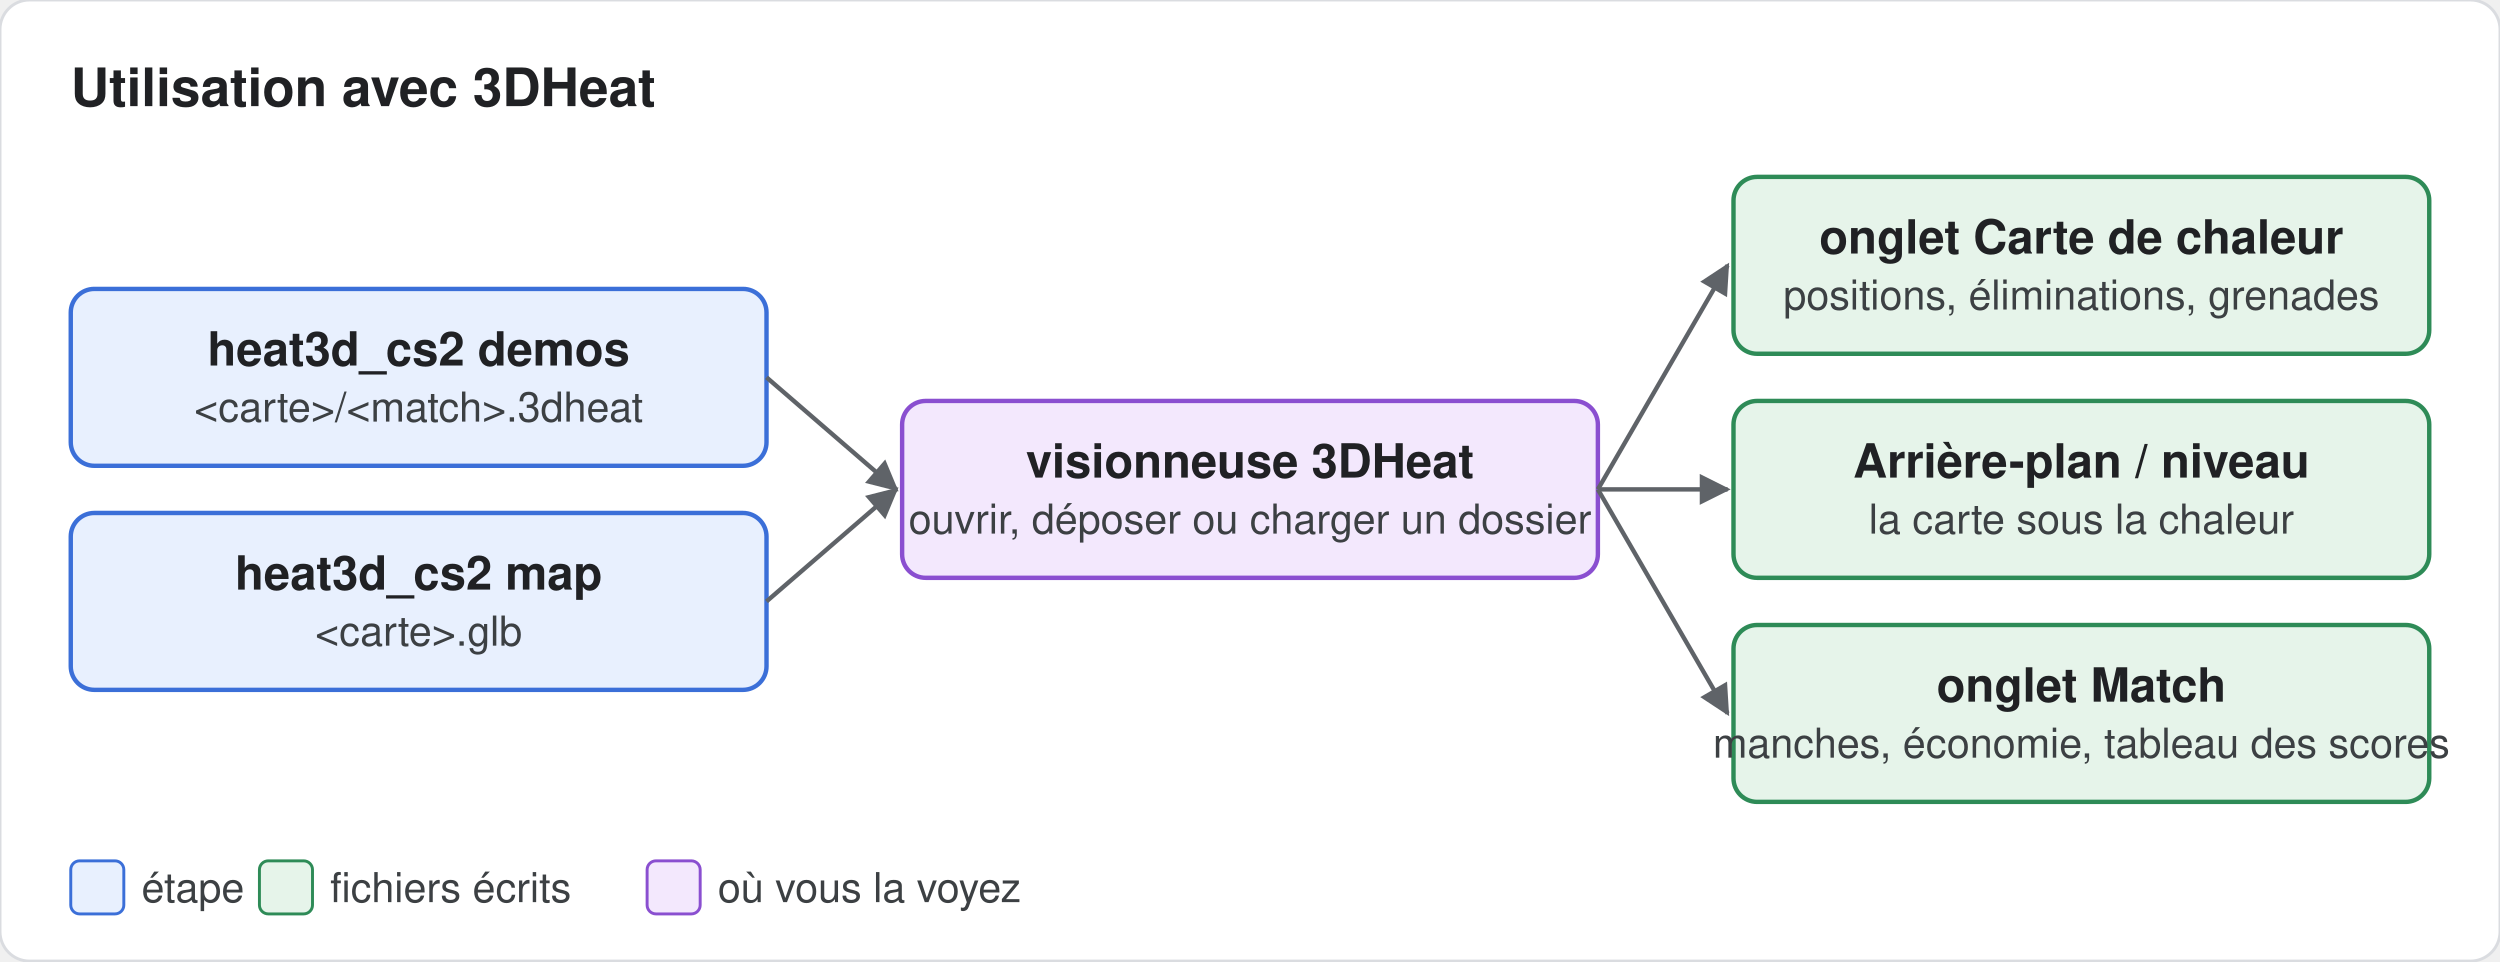
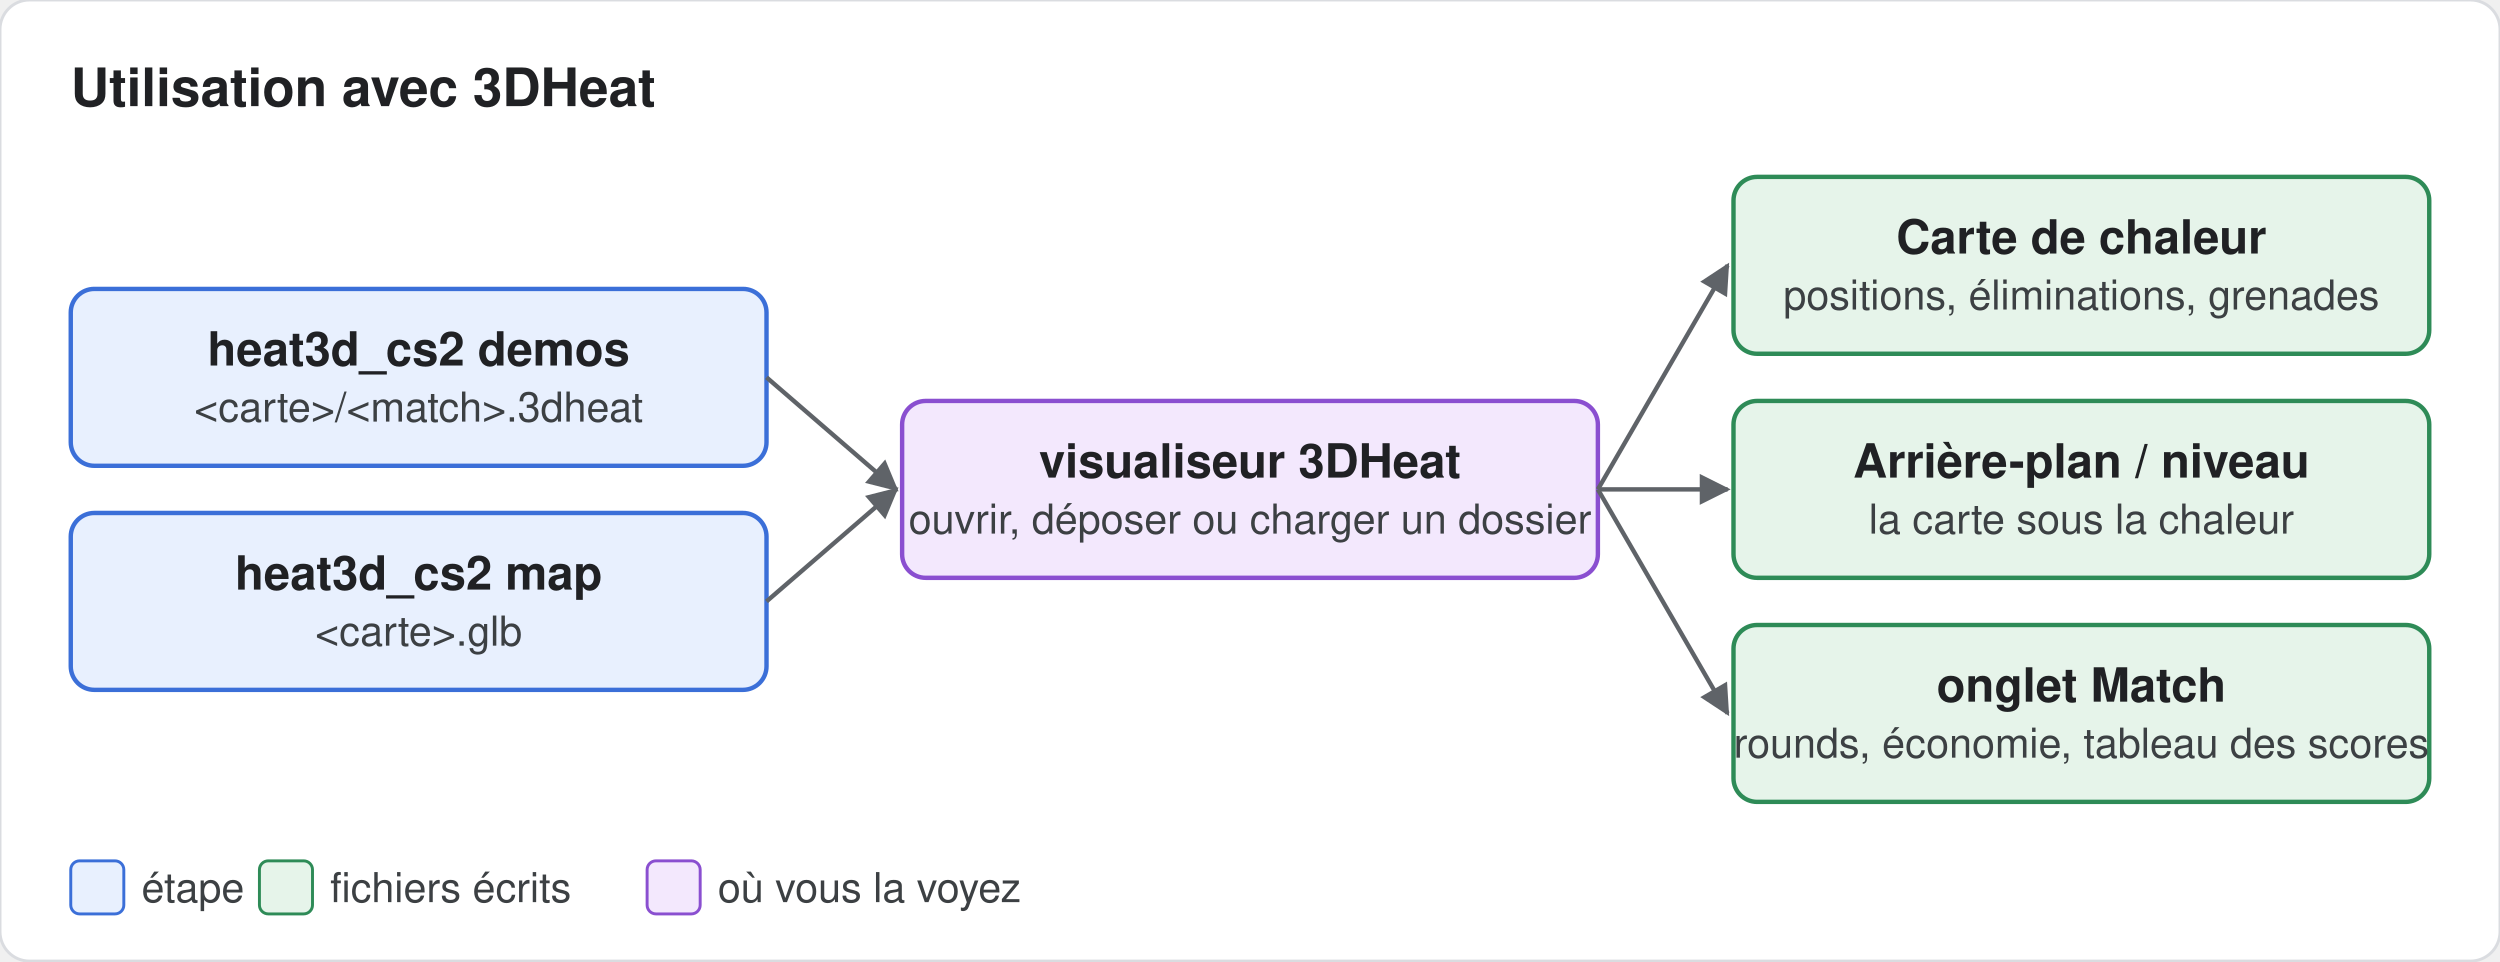
<svg xmlns="http://www.w3.org/2000/svg" width="848" height="326" viewBox="0 0 848 326" font-family="Segoe UI,Helvetica,Arial,sans-serif" role="img" aria-label="Using it with 3DHeat">
  <defs>
    <marker id="a" viewBox="0 0 10 10" refX="9" refY="5" markerWidth="7" markerHeight="7" orient="auto">
      <path d="M0,0 L10,5 L0,10 z" fill="#5f6368" />
    </marker>
  </defs>
  <rect width="848" height="326" rx="10" fill="#ffffff" stroke="#dadce0" />
  <text x="24" y="36" font-size="18" font-weight="600" fill="#202124">Utilisation avec 3DHeat</text>
  <rect x="24" y="98.0" width="236" height="60" rx="8" fill="#e8f0fe" stroke="#3b6fd8" stroke-width="1.5" />
  <text x="142.0" y="124.0" text-anchor="middle" font-weight="600" font-size="16" fill="#202124">heat3d_cs2 demos</text>
  <text x="142.0" y="143.0" text-anchor="middle" font-size="14" fill="#3c4043">&lt;carte&gt;/&lt;match&gt;.3dheat</text>
  <rect x="24" y="174.0" width="236" height="60" rx="8" fill="#e8f0fe" stroke="#3b6fd8" stroke-width="1.5" />
  <text x="142.0" y="200.0" text-anchor="middle" font-weight="600" font-size="16" fill="#202124">heat3d_cs2 map</text>
  <text x="142.0" y="219.0" text-anchor="middle" font-size="14" fill="#3c4043">&lt;carte&gt;.glb</text>
  <rect x="306" y="136.0" width="236" height="60" rx="8" fill="#f3e8fd" stroke="#8a4fd0" stroke-width="1.5" />
-   <text x="424.0" y="162.0" text-anchor="middle" font-weight="600" font-size="16" fill="#202124">visionneuse 3DHeat</text>
+   <text x="424.0" y="162.0" text-anchor="middle" font-weight="600" font-size="16" fill="#202124">visualiseur 3DHeat</text>
  <text x="424.0" y="181.0" text-anchor="middle" font-size="14" fill="#3c4043">ouvrir, déposer ou charger un dossier</text>
  <rect x="588" y="60.0" width="236" height="60" rx="8" fill="#e6f4ea" stroke="#2e8b57" stroke-width="1.5" />
-   <text x="706.0" y="86.0" text-anchor="middle" font-weight="600" font-size="16" fill="#202124">onglet Carte de chaleur</text>
+   <text x="706.0" y="86.0" text-anchor="middle" font-weight="600" font-size="16" fill="#202124">Carte de chaleur</text>
  <text x="706.0" y="105.0" text-anchor="middle" font-size="14" fill="#3c4043">positions, éliminations, grenades</text>
  <rect x="588" y="136.0" width="236" height="60" rx="8" fill="#e6f4ea" stroke="#2e8b57" stroke-width="1.5" />
  <text x="706.0" y="162.0" text-anchor="middle" font-weight="600" font-size="16" fill="#202124">Arrière-plan / niveau</text>
  <text x="706.0" y="181.0" text-anchor="middle" font-size="14" fill="#3c4043">la carte sous la chaleur</text>
  <rect x="588" y="212.0" width="236" height="60" rx="8" fill="#e6f4ea" stroke="#2e8b57" stroke-width="1.5" />
  <text x="706.0" y="238.0" text-anchor="middle" font-weight="600" font-size="16" fill="#202124">onglet Match</text>
-   <text x="706.0" y="257.0" text-anchor="middle" font-size="14" fill="#3c4043">manches, économie, tableau des scores</text>
+   <text x="706.0" y="257.0" text-anchor="middle" font-size="14" fill="#3c4043">rounds, économie, tableau des scores</text>
  <line x1="260" y1="128.0" x2="304" y2="166.0" stroke="#5f6368" stroke-width="1.5" marker-end="url(#a)" />
  <line x1="260" y1="204.0" x2="304" y2="166.0" stroke="#5f6368" stroke-width="1.5" marker-end="url(#a)" />
  <line x1="542" y1="166.0" x2="586" y2="90.0" stroke="#5f6368" stroke-width="1.5" marker-end="url(#a)" />
  <line x1="542" y1="166.0" x2="586" y2="166.0" stroke="#5f6368" stroke-width="1.5" marker-end="url(#a)" />
  <line x1="542" y1="166.0" x2="586" y2="242.0" stroke="#5f6368" stroke-width="1.5" marker-end="url(#a)" />
  <rect x="24" y="292" width="18" height="18" rx="3" fill="#e8f0fe" stroke="#3b6fd8" />
  <text x="48" y="306" font-size="14" fill="#3c4043">étape</text>
  <rect x="88.0" y="292" width="18" height="18" rx="3" fill="#e6f4ea" stroke="#2e8b57" />
  <text x="112.0" y="306" font-size="14" fill="#3c4043">fichiers écrits</text>
  <rect x="219.5" y="292" width="18" height="18" rx="3" fill="#f3e8fd" stroke="#8a4fd0" />
  <text x="243.5" y="306" font-size="14" fill="#3c4043">où vous la voyez</text>
</svg>
